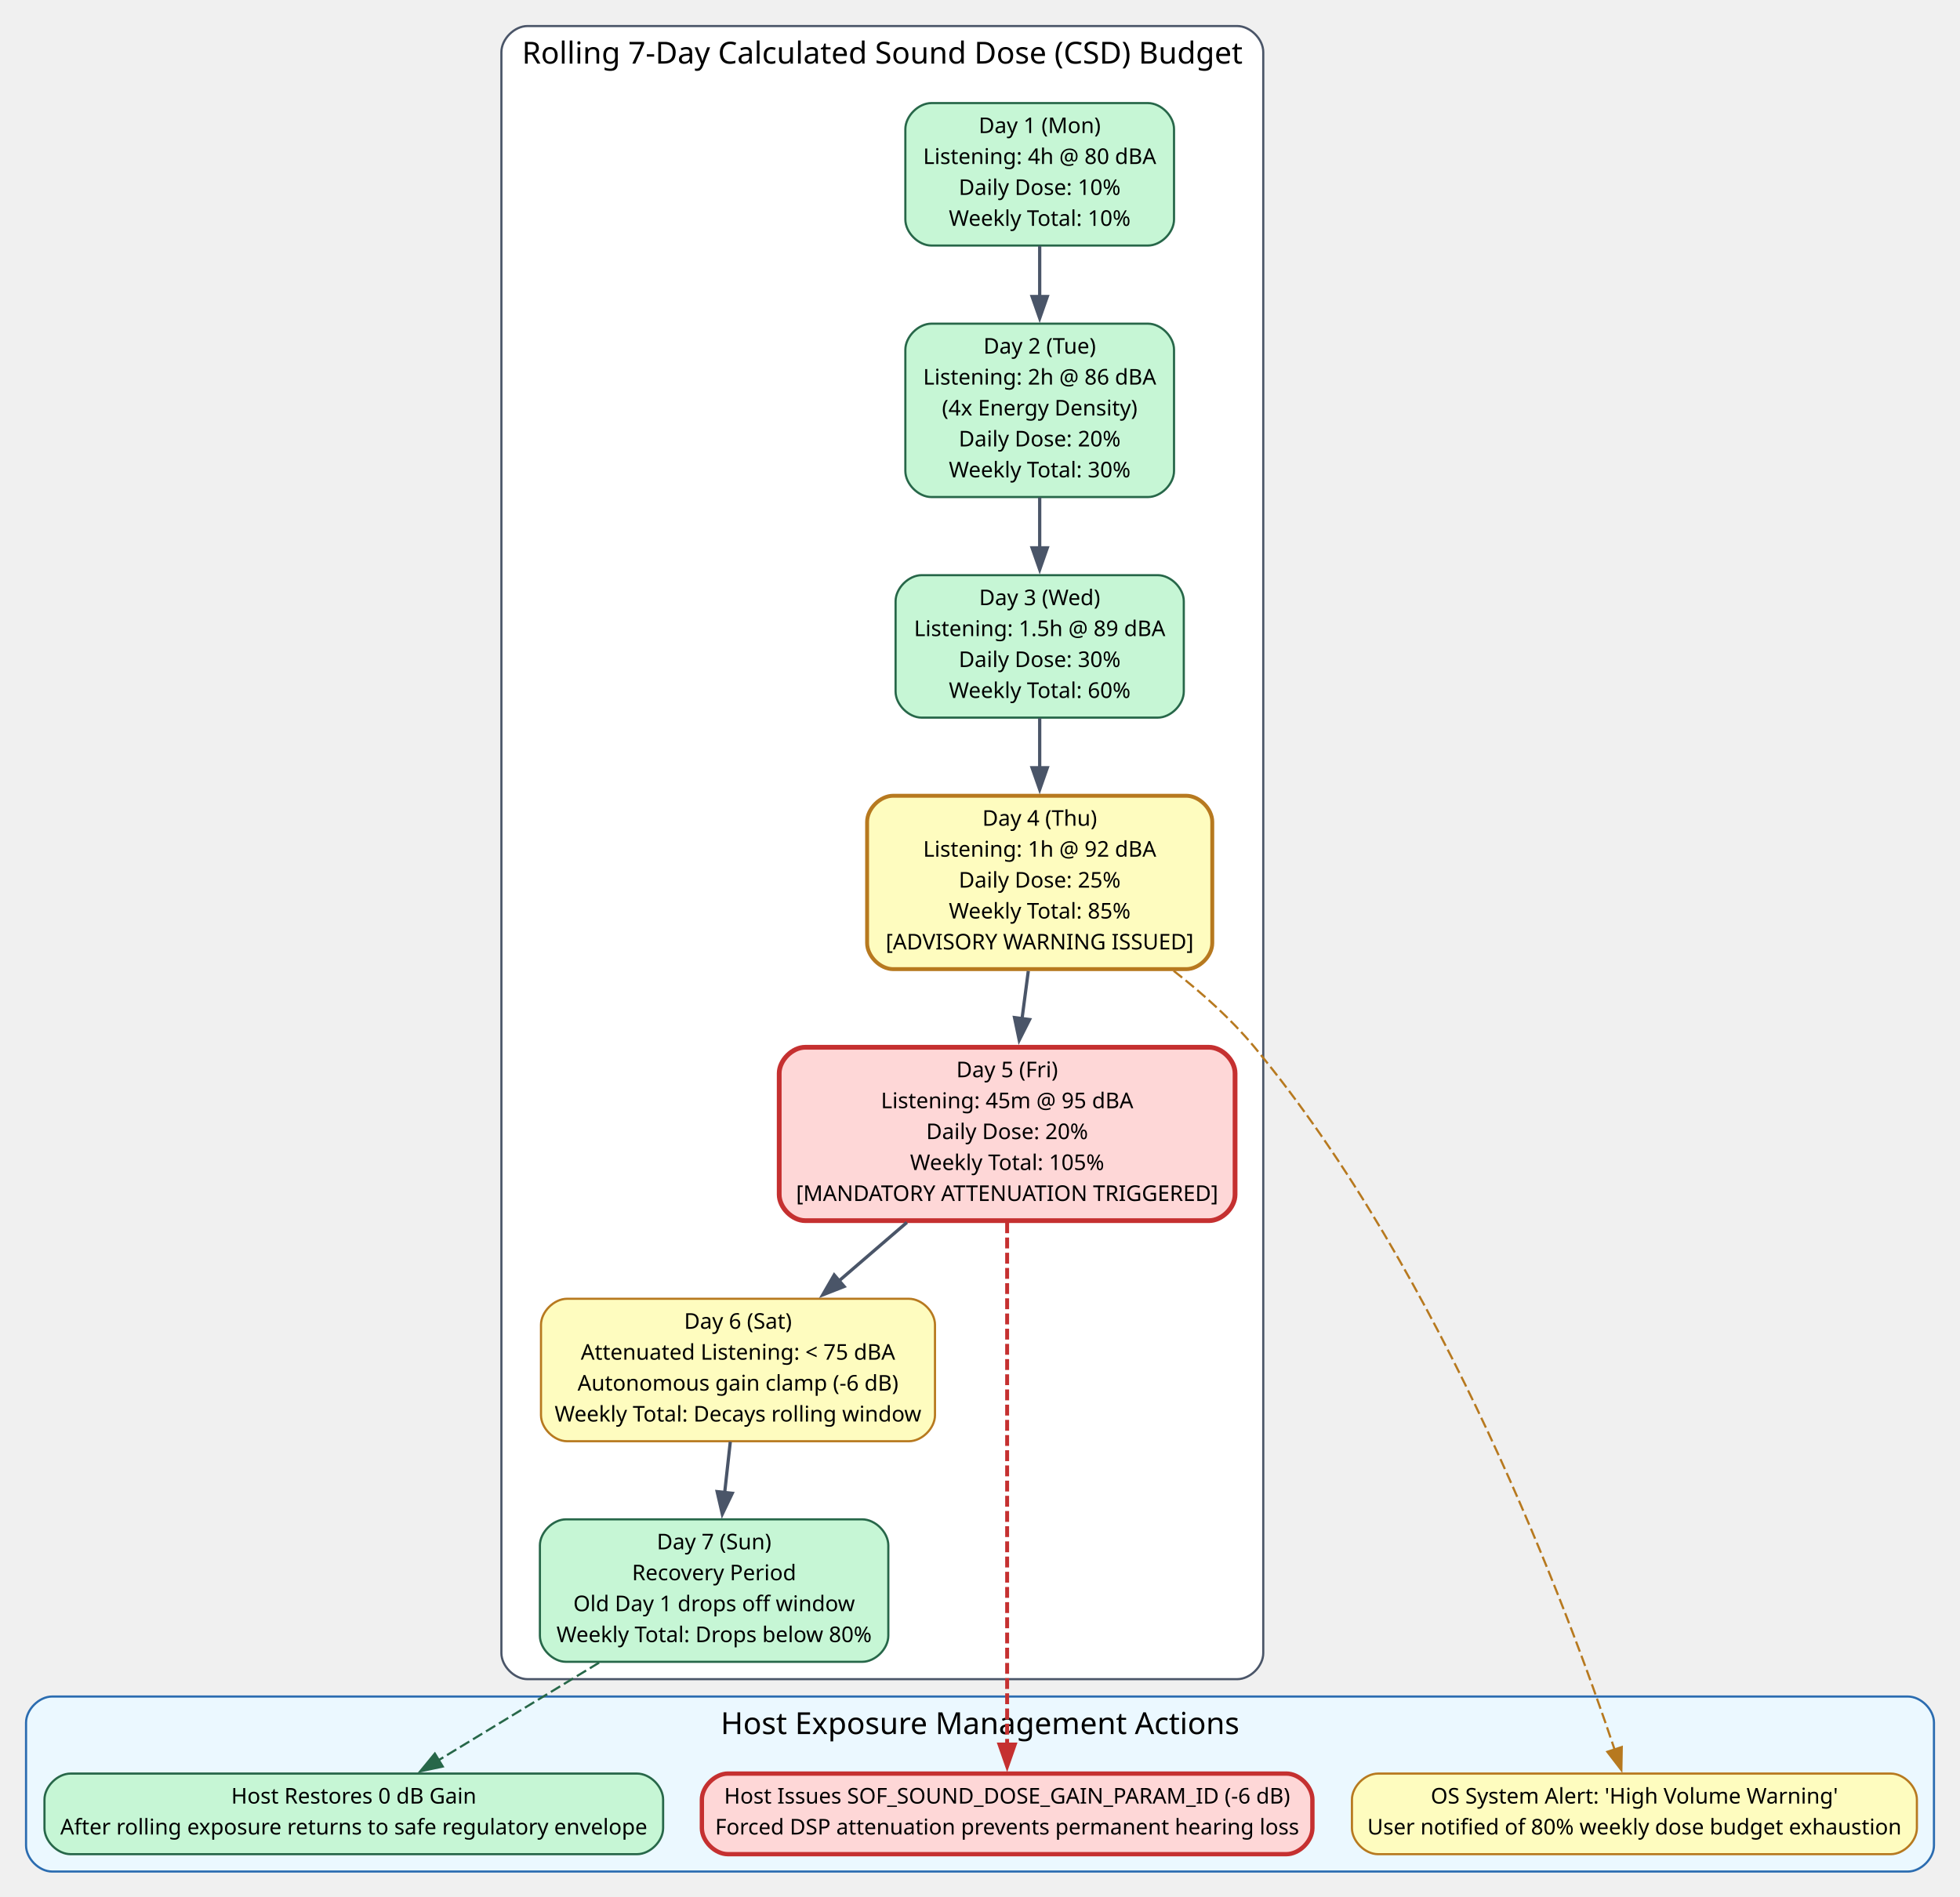
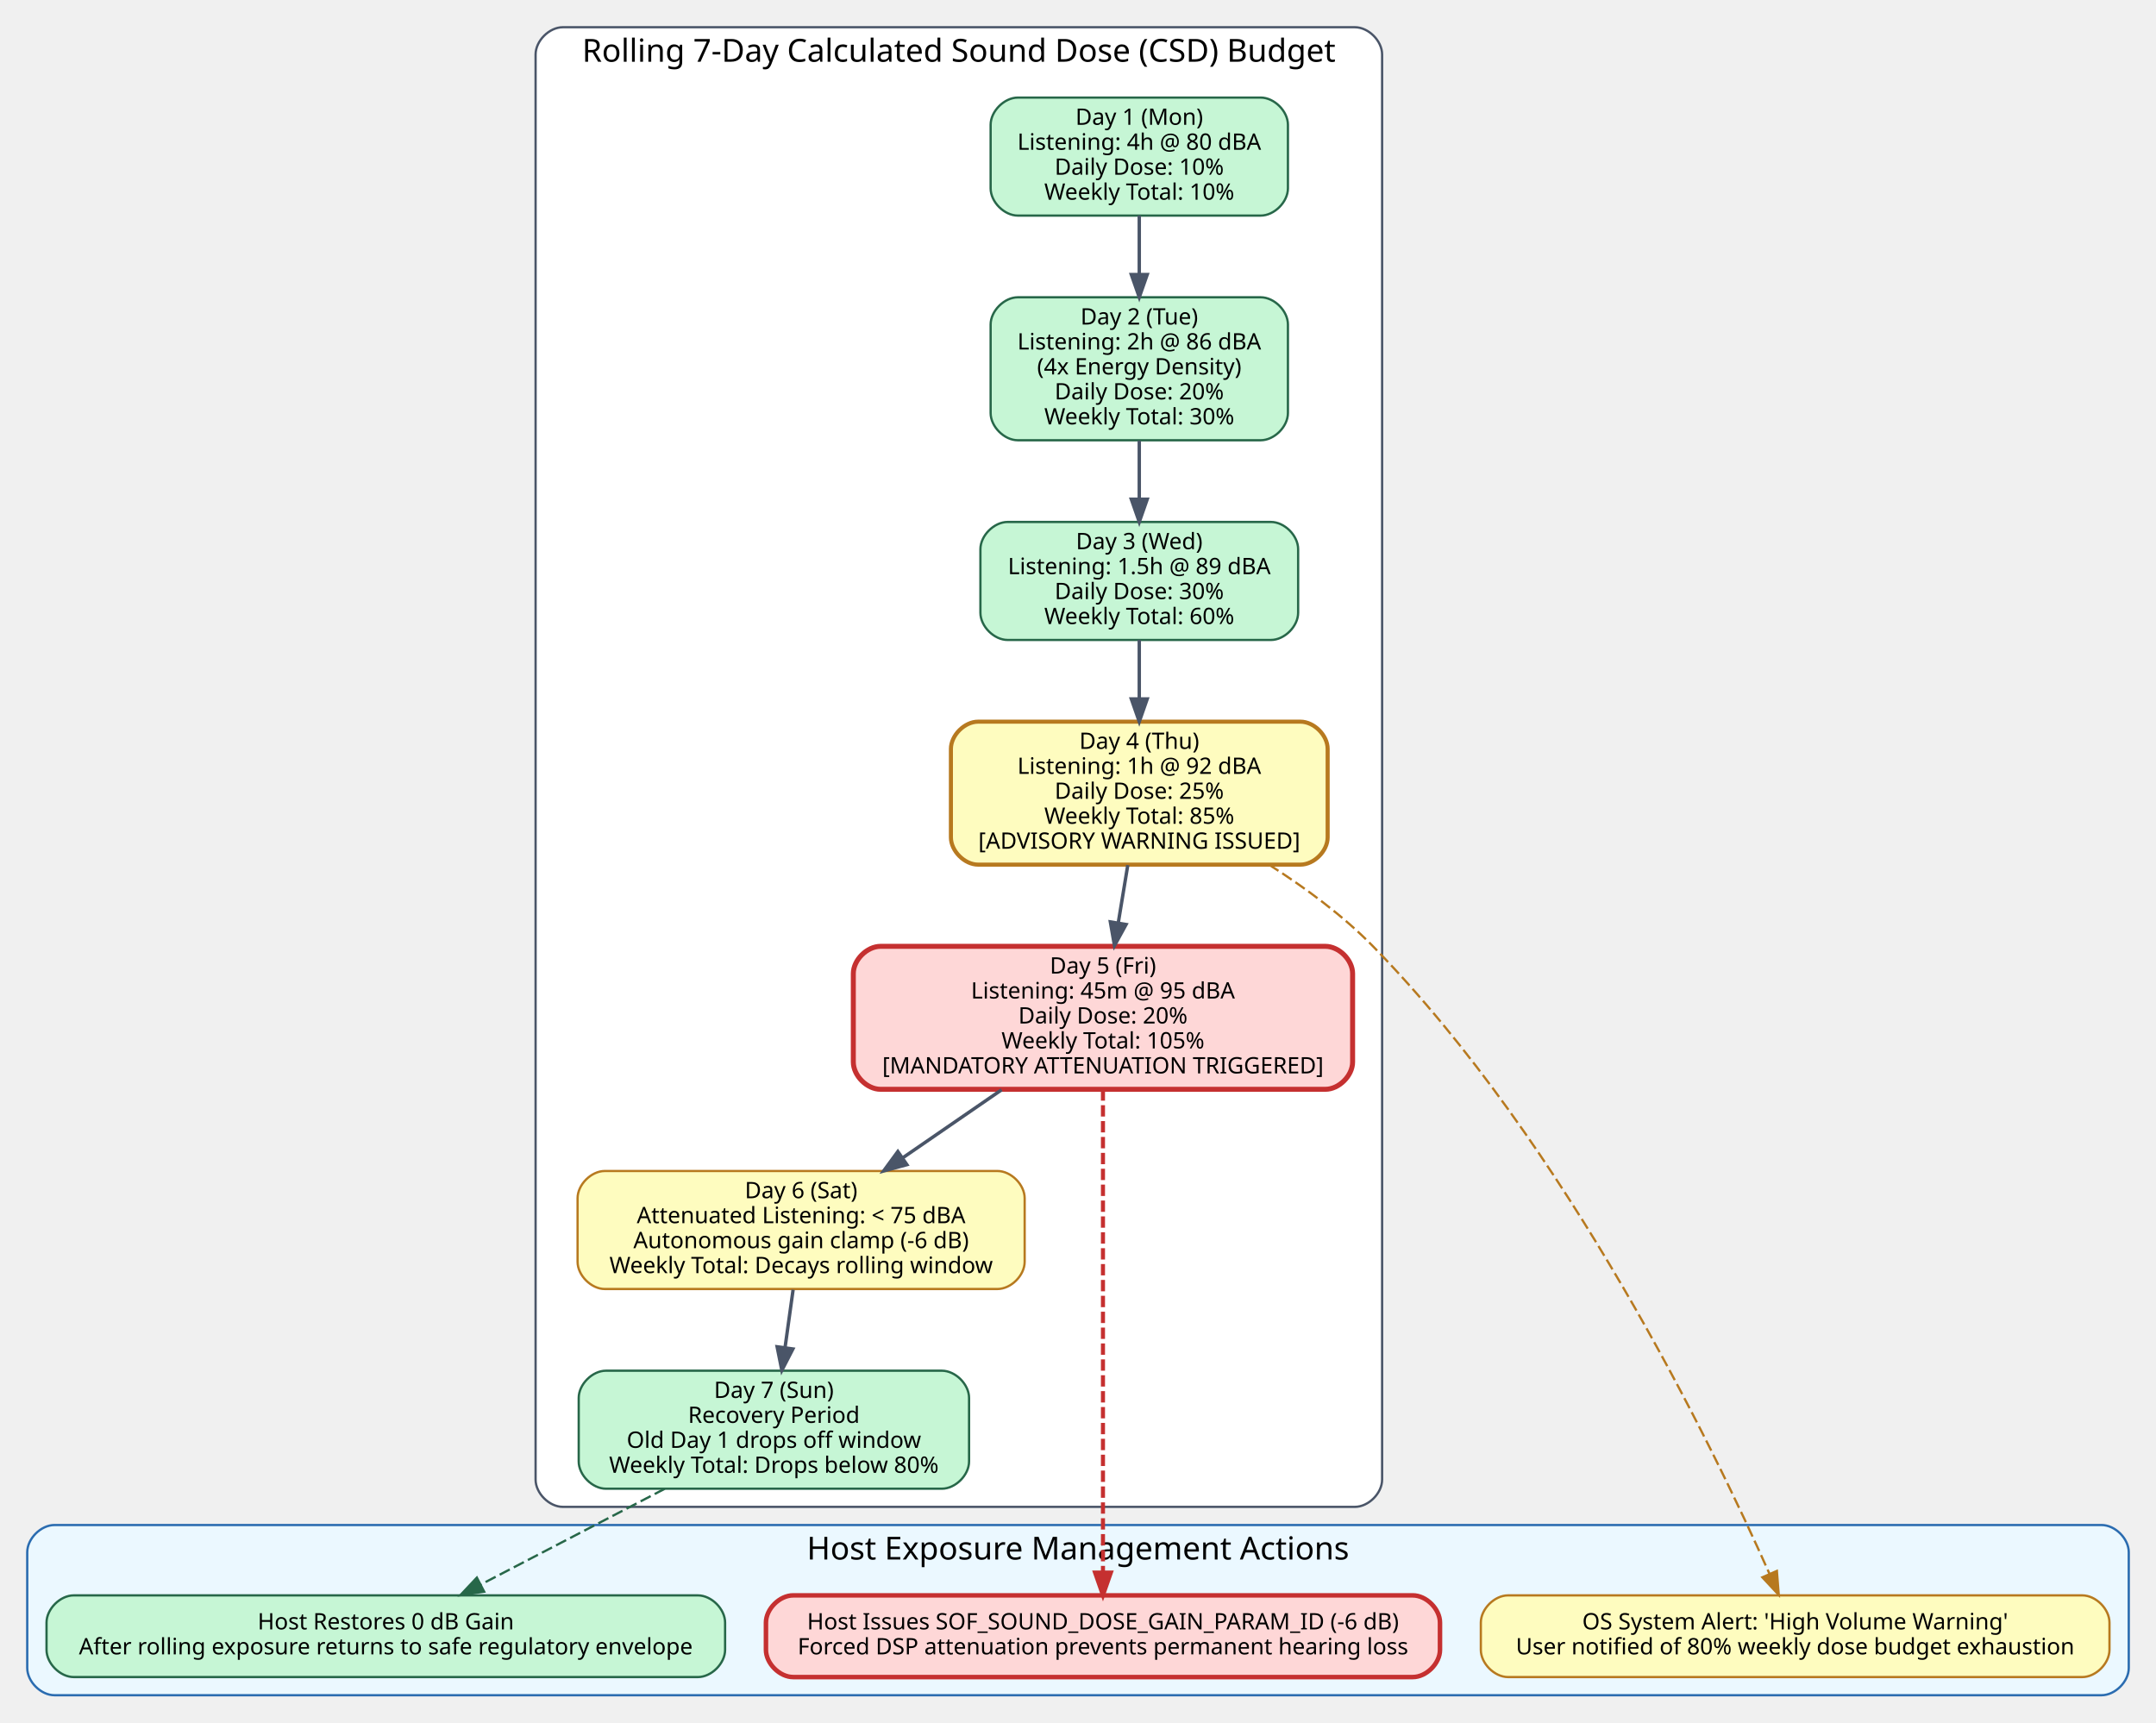
- <svg xmlns="http://www.w3.org/2000/svg" width="903pt" height="874pt" viewBox="0.00 0.00 903.00 874.00">
-   <g id="graph0" class="graph" transform="scale(1 1) rotate(0) translate(4 870.37)">
+ <svg xmlns="http://www.w3.org/2000/svg" width="950pt" height="759pt" viewBox="0.00 0.00 950.00 759.00">
+   <g id="graph0" class="graph" transform="scale(1 1) rotate(0) translate(4 755)">
    <g id="clust1" class="cluster">
-       <path fill="#ffffff" stroke="#4a5568" d="M239,-96.64C239,-96.64 566,-96.64 566,-96.64 572,-96.64 578,-102.64 578,-108.64 578,-108.64 578,-846.37 578,-846.37 578,-852.37 572,-858.37 566,-858.37 566,-858.37 239,-858.37 239,-858.37 233,-858.37 227,-852.37 227,-846.37 227,-846.37 227,-108.64 227,-108.64 227,-102.64 233,-96.64 239,-96.64" />
-       <text xml:space="preserve" text-anchor="middle" x="402.5" y="-841.07" font-family="verdana" font-size="14.00">Rolling 7-Day Calculated Sound Dose (CSD) Budget</text>
+       <path fill="#ffffff" stroke="#4a5568" d="M244,-91C244,-91 593,-91 593,-91 599,-91 605,-97 605,-103 605,-103 605,-731 605,-731 605,-737 599,-743 593,-743 593,-743 244,-743 244,-743 238,-743 232,-737 232,-731 232,-731 232,-103 232,-103 232,-97 238,-91 244,-91" />
+       <text text-anchor="middle" x="418.5" y="-727.8" font-family="verdana" font-size="14.00">Rolling 7-Day Calculated Sound Dose (CSD) Budget</text>
    </g>
    <g id="clust2" class="cluster">
-       <path fill="#ebf8ff" stroke="#2b6cb0" d="M20,-8C20,-8 875,-8 875,-8 881,-8 887,-14 887,-20 887,-20 887,-76.64 887,-76.64 887,-82.64 881,-88.64 875,-88.64 875,-88.64 20,-88.64 20,-88.64 14,-88.64 8,-82.64 8,-76.64 8,-76.64 8,-20 8,-20 8,-14 14,-8 20,-8" />
-       <text xml:space="preserve" text-anchor="middle" x="447.5" y="-71.34" font-family="verdana" font-size="14.00">Host Exposure Management Actions</text>
+       <path fill="#ebf8ff" stroke="#2b6cb0" d="M20,-8C20,-8 922,-8 922,-8 928,-8 934,-14 934,-20 934,-20 934,-71 934,-71 934,-77 928,-83 922,-83 922,-83 20,-83 20,-83 14,-83 8,-77 8,-71 8,-71 8,-20 8,-20 8,-14 14,-8 20,-8" />
+       <text text-anchor="middle" x="471" y="-67.8" font-family="verdana" font-size="14.00">Host Exposure Management Actions</text>
    </g>
    <g id="node1" class="node">
-       <path fill="#c6f6d5" stroke="#276749" d="M524.89,-822.87C524.89,-822.87 425.11,-822.87 425.11,-822.87 419.11,-822.87 413.11,-816.87 413.11,-810.87 413.11,-810.87 413.11,-769.23 413.11,-769.23 413.11,-763.23 419.11,-757.23 425.11,-757.23 425.11,-757.23 524.89,-757.23 524.89,-757.23 530.89,-757.23 536.89,-763.23 536.89,-769.23 536.89,-769.23 536.89,-810.87 536.89,-810.87 536.89,-816.87 530.89,-822.87 524.89,-822.87" />
-       <text xml:space="preserve" text-anchor="middle" x="475" y="-809.05" font-family="verdana" font-size="10.00">Day 1 (Mon)</text>
-       <text xml:space="preserve" text-anchor="middle" x="475" y="-794.8" font-family="verdana" font-size="10.00">Listening: 4h @ 80 dBA</text>
-       <text xml:space="preserve" text-anchor="middle" x="475" y="-780.55" font-family="verdana" font-size="10.00">Daily Dose: 10%</text>
-       <text xml:space="preserve" text-anchor="middle" x="475" y="-766.3" font-family="verdana" font-size="10.00">Weekly Total: 10%</text>
+       <path fill="#c6f6d5" stroke="#276749" d="M551.5,-712C551.5,-712 444.5,-712 444.5,-712 438.5,-712 432.5,-706 432.5,-700 432.5,-700 432.5,-672 432.5,-672 432.5,-666 438.5,-660 444.5,-660 444.5,-660 551.5,-660 551.5,-660 557.5,-660 563.5,-666 563.5,-672 563.5,-672 563.5,-700 563.5,-700 563.5,-706 557.5,-712 551.5,-712" />
+       <text text-anchor="middle" x="498" y="-700" font-family="verdana" font-size="10.00">Day 1 (Mon)</text>
+       <text text-anchor="middle" x="498" y="-689" font-family="verdana" font-size="10.00">Listening: 4h @ 80 dBA</text>
+       <text text-anchor="middle" x="498" y="-678" font-family="verdana" font-size="10.00">Daily Dose: 10%</text>
+       <text text-anchor="middle" x="498" y="-667" font-family="verdana" font-size="10.00">Weekly Total: 10%</text>
    </g>
    <g id="node2" class="node">
-       <path fill="#c6f6d5" stroke="#276749" d="M524.89,-721.23C524.89,-721.23 425.11,-721.23 425.11,-721.23 419.11,-721.23 413.11,-715.23 413.11,-709.23 413.11,-709.23 413.11,-653.34 413.11,-653.34 413.11,-647.34 419.11,-641.34 425.11,-641.34 425.11,-641.34 524.89,-641.34 524.89,-641.34 530.89,-641.34 536.89,-647.34 536.89,-653.34 536.89,-653.34 536.89,-709.23 536.89,-709.23 536.89,-715.23 530.89,-721.23 524.89,-721.23" />
-       <text xml:space="preserve" text-anchor="middle" x="475" y="-707.41" font-family="verdana" font-size="10.00">Day 2 (Tue)</text>
-       <text xml:space="preserve" text-anchor="middle" x="475" y="-693.16" font-family="verdana" font-size="10.00">Listening: 2h @ 86 dBA</text>
-       <text xml:space="preserve" text-anchor="middle" x="475" y="-678.91" font-family="verdana" font-size="10.00">(4x Energy Density)</text>
-       <text xml:space="preserve" text-anchor="middle" x="475" y="-664.66" font-family="verdana" font-size="10.00">Daily Dose: 20%</text>
-       <text xml:space="preserve" text-anchor="middle" x="475" y="-650.41" font-family="verdana" font-size="10.00">Weekly Total: 30%</text>
+       <path fill="#c6f6d5" stroke="#276749" d="M551.5,-624C551.5,-624 444.5,-624 444.5,-624 438.5,-624 432.5,-618 432.5,-612 432.5,-612 432.5,-573 432.5,-573 432.5,-567 438.5,-561 444.5,-561 444.5,-561 551.5,-561 551.5,-561 557.5,-561 563.5,-567 563.5,-573 563.5,-573 563.5,-612 563.5,-612 563.5,-618 557.5,-624 551.5,-624" />
+       <text text-anchor="middle" x="498" y="-612" font-family="verdana" font-size="10.00">Day 2 (Tue)</text>
+       <text text-anchor="middle" x="498" y="-601" font-family="verdana" font-size="10.00">Listening: 2h @ 86 dBA</text>
+       <text text-anchor="middle" x="498" y="-590" font-family="verdana" font-size="10.00">(4x Energy Density)</text>
+       <text text-anchor="middle" x="498" y="-579" font-family="verdana" font-size="10.00">Daily Dose: 20%</text>
+       <text text-anchor="middle" x="498" y="-568" font-family="verdana" font-size="10.00">Weekly Total: 30%</text>
    </g>
    <g id="edge1" class="edge">
-       <path fill="none" stroke="#4a5568" stroke-width="1.5" d="M475,-757.02C475,-749.59 475,-741.51 475,-733.49" />
-       <polygon fill="#4a5568" stroke="#4a5568" stroke-width="1.5" points="478.5,-733.74 475,-723.74 471.5,-733.74 478.5,-733.74" />
+       <path fill="none" stroke="#4a5568" stroke-width="1.5" d="M498,-660C498,-652.01 498,-642.95 498,-634.15" />
+       <polygon fill="#4a5568" stroke="#4a5568" stroke-width="1.5" points="501.5,-634.02 498,-624.02 494.5,-634.02 501.5,-634.02" />
    </g>
    <g id="node3" class="node">
-       <path fill="#c6f6d5" stroke="#276749" d="M529.39,-605.34C529.39,-605.34 420.61,-605.34 420.61,-605.34 414.61,-605.34 408.61,-599.34 408.61,-593.34 408.61,-593.34 408.61,-551.7 408.61,-551.7 408.61,-545.7 414.61,-539.7 420.61,-539.7 420.61,-539.7 529.39,-539.7 529.39,-539.7 535.39,-539.7 541.39,-545.7 541.39,-551.7 541.39,-551.7 541.39,-593.34 541.39,-593.34 541.39,-599.34 535.39,-605.34 529.39,-605.34" />
-       <text xml:space="preserve" text-anchor="middle" x="475" y="-591.52" font-family="verdana" font-size="10.00">Day 3 (Wed)</text>
-       <text xml:space="preserve" text-anchor="middle" x="475" y="-577.27" font-family="verdana" font-size="10.00">Listening: 1.5h @ 89 dBA</text>
-       <text xml:space="preserve" text-anchor="middle" x="475" y="-563.02" font-family="verdana" font-size="10.00">Daily Dose: 30%</text>
-       <text xml:space="preserve" text-anchor="middle" x="475" y="-548.77" font-family="verdana" font-size="10.00">Weekly Total: 60%</text>
+       <path fill="#c6f6d5" stroke="#276749" d="M556,-525C556,-525 440,-525 440,-525 434,-525 428,-519 428,-513 428,-513 428,-485 428,-485 428,-479 434,-473 440,-473 440,-473 556,-473 556,-473 562,-473 568,-479 568,-485 568,-485 568,-513 568,-513 568,-519 562,-525 556,-525" />
+       <text text-anchor="middle" x="498" y="-513" font-family="verdana" font-size="10.00">Day 3 (Wed)</text>
+       <text text-anchor="middle" x="498" y="-502" font-family="verdana" font-size="10.00">Listening: 1.5h @ 89 dBA</text>
+       <text text-anchor="middle" x="498" y="-491" font-family="verdana" font-size="10.00">Daily Dose: 30%</text>
+       <text text-anchor="middle" x="498" y="-480" font-family="verdana" font-size="10.00">Weekly Total: 60%</text>
    </g>
    <g id="edge2" class="edge">
-       <path fill="none" stroke="#4a5568" stroke-width="1.5" d="M475,-641.14C475,-633.57 475,-625.6 475,-617.88" />
-       <polygon fill="#4a5568" stroke="#4a5568" stroke-width="1.5" points="478.5,-617.94 475,-607.94 471.5,-617.94 478.5,-617.94" />
+       <path fill="none" stroke="#4a5568" stroke-width="1.5" d="M498,-560.78C498,-552.51 498,-543.51 498,-535.02" />
+       <polygon fill="#4a5568" stroke="#4a5568" stroke-width="1.5" points="501.5,-535.02 498,-525.02 494.5,-535.02 501.5,-535.02" />
    </g>
    <g id="node4" class="node">
-       <path fill="#fefcbf" stroke="#b7791f" stroke-width="1.8" d="M542.51,-503.7C542.51,-503.7 407.49,-503.7 407.49,-503.7 401.49,-503.7 395.49,-497.7 395.49,-491.7 395.49,-491.7 395.49,-435.81 395.49,-435.81 395.49,-429.81 401.49,-423.81 407.49,-423.81 407.49,-423.81 542.51,-423.81 542.51,-423.81 548.51,-423.81 554.51,-429.81 554.51,-435.81 554.51,-435.81 554.51,-491.7 554.51,-491.7 554.51,-497.7 548.51,-503.7 542.51,-503.7" />
-       <text xml:space="preserve" text-anchor="middle" x="475" y="-489.88" font-family="verdana" font-size="10.00">Day 4 (Thu)</text>
-       <text xml:space="preserve" text-anchor="middle" x="475" y="-475.63" font-family="verdana" font-size="10.00">Listening: 1h @ 92 dBA</text>
-       <text xml:space="preserve" text-anchor="middle" x="475" y="-461.38" font-family="verdana" font-size="10.00">Daily Dose: 25%</text>
-       <text xml:space="preserve" text-anchor="middle" x="475" y="-447.13" font-family="verdana" font-size="10.00">Weekly Total: 85%</text>
-       <text xml:space="preserve" text-anchor="middle" x="475" y="-432.88" font-family="verdana" font-size="10.00">[ADVISORY WARNING ISSUED]</text>
+       <path fill="#fefcbf" stroke="#b7791f" stroke-width="1.8" d="M569,-437C569,-437 427,-437 427,-437 421,-437 415,-431 415,-425 415,-425 415,-386 415,-386 415,-380 421,-374 427,-374 427,-374 569,-374 569,-374 575,-374 581,-380 581,-386 581,-386 581,-425 581,-425 581,-431 575,-437 569,-437" />
+       <text text-anchor="middle" x="498" y="-425" font-family="verdana" font-size="10.00">Day 4 (Thu)</text>
+       <text text-anchor="middle" x="498" y="-414" font-family="verdana" font-size="10.00">Listening: 1h @ 92 dBA</text>
+       <text text-anchor="middle" x="498" y="-403" font-family="verdana" font-size="10.00">Daily Dose: 25%</text>
+       <text text-anchor="middle" x="498" y="-392" font-family="verdana" font-size="10.00">Weekly Total: 85%</text>
+       <text text-anchor="middle" x="498" y="-381" font-family="verdana" font-size="10.00">[ADVISORY WARNING ISSUED]</text>
    </g>
    <g id="edge3" class="edge">
-       <path fill="none" stroke="#4a5568" stroke-width="1.5" d="M475,-539.49C475,-532.23 475,-524.35 475,-516.51" />
-       <polygon fill="#4a5568" stroke="#4a5568" stroke-width="1.5" points="478.5,-516.6 475,-506.6 471.5,-516.6 478.5,-516.6" />
+       <path fill="none" stroke="#4a5568" stroke-width="1.5" d="M498,-473C498,-465.01 498,-455.95 498,-447.15" />
+       <polygon fill="#4a5568" stroke="#4a5568" stroke-width="1.5" points="501.5,-447.02 498,-437.02 494.5,-447.02 501.5,-447.02" />
    </g>
    <g id="node5" class="node">
-       <path fill="#fed7d7" stroke="#c53030" stroke-width="2.2" d="M553.01,-387.81C553.01,-387.81 366.99,-387.81 366.99,-387.81 360.99,-387.81 354.99,-381.81 354.99,-375.81 354.99,-375.81 354.99,-319.92 354.99,-319.92 354.99,-313.92 360.99,-307.92 366.99,-307.92 366.99,-307.92 553.01,-307.92 553.01,-307.92 559.01,-307.92 565.01,-313.92 565.01,-319.92 565.01,-319.92 565.01,-375.81 565.01,-375.81 565.01,-381.81 559.01,-387.81 553.01,-387.81" />
-       <text xml:space="preserve" text-anchor="middle" x="460" y="-373.99" font-family="verdana" font-size="10.00">Day 5 (Fri)</text>
-       <text xml:space="preserve" text-anchor="middle" x="460" y="-359.74" font-family="verdana" font-size="10.00">Listening: 45m @ 95 dBA</text>
-       <text xml:space="preserve" text-anchor="middle" x="460" y="-345.49" font-family="verdana" font-size="10.00">Daily Dose: 20%</text>
-       <text xml:space="preserve" text-anchor="middle" x="460" y="-331.24" font-family="verdana" font-size="10.00">Weekly Total: 105%</text>
-       <text xml:space="preserve" text-anchor="middle" x="460" y="-316.99" font-family="verdana" font-size="10.00">[MANDATORY ATTENUATION TRIGGERED]</text>
+       <path fill="#fed7d7" stroke="#c53030" stroke-width="2.2" d="M580,-338C580,-338 384,-338 384,-338 378,-338 372,-332 372,-326 372,-326 372,-287 372,-287 372,-281 378,-275 384,-275 384,-275 580,-275 580,-275 586,-275 592,-281 592,-287 592,-287 592,-326 592,-326 592,-332 586,-338 580,-338" />
+       <text text-anchor="middle" x="482" y="-326" font-family="verdana" font-size="10.00">Day 5 (Fri)</text>
+       <text text-anchor="middle" x="482" y="-315" font-family="verdana" font-size="10.00">Listening: 45m @ 95 dBA</text>
+       <text text-anchor="middle" x="482" y="-304" font-family="verdana" font-size="10.00">Daily Dose: 20%</text>
+       <text text-anchor="middle" x="482" y="-293" font-family="verdana" font-size="10.00">Weekly Total: 105%</text>
+       <text text-anchor="middle" x="482" y="-282" font-family="verdana" font-size="10.00">[MANDATORY ATTENUATION TRIGGERED]</text>
    </g>
    <g id="edge4" class="edge">
-       <path fill="none" stroke="#4a5568" stroke-width="1.5" d="M469.75,-422.92C468.81,-415.77 467.82,-408.22 466.84,-400.78" />
-       <polygon fill="#4a5568" stroke="#4a5568" stroke-width="1.5" points="470.34,-400.58 465.57,-391.12 463.4,-401.49 470.34,-400.58" />
+       <path fill="none" stroke="#4a5568" stroke-width="1.5" d="M492.94,-373.81C491.61,-365.76 490.16,-356.95 488.76,-348.46" />
+       <polygon fill="#4a5568" stroke="#4a5568" stroke-width="1.5" points="492.17,-347.62 487.08,-338.32 485.26,-348.76 492.17,-347.62" />
    </g>
    <g id="node8" class="node">
-       <path fill="#fefcbf" stroke="#b7791f" d="M867.14,-53.14C867.14,-53.14 630.86,-53.14 630.86,-53.14 624.86,-53.14 618.86,-47.14 618.86,-41.14 618.86,-41.14 618.86,-28 618.86,-28 618.86,-22 624.86,-16 630.86,-16 630.86,-16 867.14,-16 867.14,-16 873.14,-16 879.14,-22 879.14,-28 879.14,-28 879.14,-41.14 879.14,-41.14 879.14,-47.14 873.14,-53.14 867.14,-53.14" />
-       <text xml:space="preserve" text-anchor="middle" x="749" y="-39.32" font-family="verdana" font-size="10.00">OS System Alert: 'High Volume Warning'</text>
-       <text xml:space="preserve" text-anchor="middle" x="749" y="-25.07" font-family="verdana" font-size="10.00">User notified of 80% weekly dose budget exhaustion</text>
+       <path fill="#fefcbf" stroke="#b7791f" d="M913.5,-52C913.5,-52 660.5,-52 660.5,-52 654.5,-52 648.5,-46 648.5,-40 648.5,-40 648.5,-28 648.5,-28 648.5,-22 654.5,-16 660.5,-16 660.5,-16 913.5,-16 913.5,-16 919.5,-16 925.5,-22 925.5,-28 925.5,-28 925.5,-40 925.5,-40 925.5,-46 919.5,-52 913.5,-52" />
+       <text text-anchor="middle" x="787" y="-37" font-family="verdana" font-size="10.00">OS System Alert: 'High Volume Warning'</text>
+       <text text-anchor="middle" x="787" y="-26" font-family="verdana" font-size="10.00">User notified of 80% weekly dose budget exhaustion</text>
    </g>
    <g id="edge7" class="edge">
-       <path fill="none" stroke="#b7791f" stroke-dasharray="5,2" d="M536.73,-423.02C550.06,-412.62 563.34,-400.67 574,-387.81 660.95,-282.87 718.69,-127.47 739.92,-64.07" />
-       <polygon fill="#b7791f" stroke="#b7791f" points="743.17,-65.36 742.98,-54.77 736.53,-63.17 743.17,-65.36" />
+       <path fill="none" stroke="#b7791f" stroke-dasharray="5,2" d="M555.14,-373.99C571.09,-363.85 587.68,-351.62 601,-338 686.27,-250.77 750.74,-117.64 775.7,-61.47" />
+       <polygon fill="#b7791f" stroke="#b7791f" points="778.95,-62.77 779.77,-52.21 772.54,-59.96 778.95,-62.77" />
    </g>
    <g id="node6" class="node">
-       <path fill="#fefcbf" stroke="#b7791f" d="M414.76,-271.92C414.76,-271.92 257.24,-271.92 257.24,-271.92 251.24,-271.92 245.24,-265.92 245.24,-259.92 245.24,-259.92 245.24,-218.28 245.24,-218.28 245.24,-212.28 251.24,-206.28 257.24,-206.28 257.24,-206.28 414.76,-206.28 414.76,-206.28 420.76,-206.28 426.76,-212.28 426.76,-218.28 426.76,-218.28 426.76,-259.92 426.76,-259.92 426.76,-265.92 420.76,-271.92 414.76,-271.92" />
-       <text xml:space="preserve" text-anchor="middle" x="336" y="-258.1" font-family="verdana" font-size="10.00">Day 6 (Sat)</text>
-       <text xml:space="preserve" text-anchor="middle" x="336" y="-243.85" font-family="verdana" font-size="10.00">Attenuated Listening: &lt; 75 dBA</text>
-       <text xml:space="preserve" text-anchor="middle" x="336" y="-229.6" font-family="verdana" font-size="10.00">Autonomous gain clamp (-6 dB)</text>
-       <text xml:space="preserve" text-anchor="middle" x="336" y="-215.35" font-family="verdana" font-size="10.00">Weekly Total: Decays rolling window</text>
+       <path fill="#fefcbf" stroke="#b7791f" d="M435.5,-239C435.5,-239 262.5,-239 262.5,-239 256.5,-239 250.5,-233 250.5,-227 250.5,-227 250.5,-199 250.5,-199 250.5,-193 256.5,-187 262.5,-187 262.5,-187 435.5,-187 435.5,-187 441.5,-187 447.5,-193 447.5,-199 447.5,-199 447.5,-227 447.5,-227 447.5,-233 441.5,-239 435.5,-239" />
+       <text text-anchor="middle" x="349" y="-227" font-family="verdana" font-size="10.00">Day 6 (Sat)</text>
+       <text text-anchor="middle" x="349" y="-216" font-family="verdana" font-size="10.00">Attenuated Listening: &lt; 75 dBA</text>
+       <text text-anchor="middle" x="349" y="-205" font-family="verdana" font-size="10.00">Autonomous gain clamp (-6 dB)</text>
+       <text text-anchor="middle" x="349" y="-194" font-family="verdana" font-size="10.00">Weekly Total: Decays rolling window</text>
    </g>
    <g id="edge5" class="edge">
-       <path fill="none" stroke="#4a5568" stroke-width="1.5" d="M413.83,-307.11C403.6,-298.3 392.76,-288.97 382.52,-280.15" />
-       <polygon fill="#4a5568" stroke="#4a5568" stroke-width="1.5" points="384.9,-277.58 375.03,-273.71 380.33,-282.89 384.9,-277.58" />
+       <path fill="none" stroke="#4a5568" stroke-width="1.5" d="M437.34,-274.78C423.34,-265.15 407.89,-254.52 393.88,-244.88" />
+       <polygon fill="#4a5568" stroke="#4a5568" stroke-width="1.5" points="395.59,-241.8 385.36,-239.02 391.62,-247.57 395.59,-241.8" />
    </g>
    <g id="node9" class="node">
-       <path fill="#fed7d7" stroke="#c53030" stroke-width="2" d="M588.64,-53.14C588.64,-53.14 331.36,-53.14 331.36,-53.14 325.36,-53.14 319.36,-47.14 319.36,-41.14 319.36,-41.14 319.36,-28 319.36,-28 319.36,-22 325.36,-16 331.36,-16 331.36,-16 588.64,-16 588.64,-16 594.64,-16 600.64,-22 600.64,-28 600.64,-28 600.64,-41.14 600.64,-41.14 600.64,-47.14 594.64,-53.14 588.64,-53.14" />
-       <text xml:space="preserve" text-anchor="middle" x="460" y="-39.32" font-family="verdana" font-size="10.00">Host Issues SOF_SOUND_DOSE_GAIN_PARAM_ID (-6 dB)</text>
-       <text xml:space="preserve" text-anchor="middle" x="460" y="-25.07" font-family="verdana" font-size="10.00">Forced DSP attenuation prevents permanent hearing loss</text>
+       <path fill="#fed7d7" stroke="#c53030" stroke-width="2" d="M618.5,-52C618.5,-52 345.5,-52 345.5,-52 339.5,-52 333.5,-46 333.5,-40 333.5,-40 333.5,-28 333.5,-28 333.5,-22 339.5,-16 345.5,-16 345.5,-16 618.5,-16 618.5,-16 624.5,-16 630.5,-22 630.5,-28 630.5,-28 630.5,-40 630.5,-40 630.5,-46 624.5,-52 618.5,-52" />
+       <text text-anchor="middle" x="482" y="-37" font-family="verdana" font-size="10.00">Host Issues SOF_SOUND_DOSE_GAIN_PARAM_ID (-6 dB)</text>
+       <text text-anchor="middle" x="482" y="-26" font-family="verdana" font-size="10.00">Forced DSP attenuation prevents permanent hearing loss</text>
    </g>
    <g id="edge8" class="edge">
-       <path fill="none" stroke="#c53030" stroke-width="1.8" stroke-dasharray="5,2" d="M460,-307.12C460,-244.28 460,-123.29 460,-66.47" />
-       <polygon fill="#c53030" stroke="#c53030" stroke-width="1.8" points="463.5,-66.52 460,-56.52 456.5,-66.52 463.5,-66.52" />
+       <path fill="none" stroke="#c53030" stroke-width="1.8" stroke-dasharray="5,2" d="M482,-275C482,-221.83 482,-113.04 482,-62.25" />
+       <polygon fill="#c53030" stroke="#c53030" stroke-width="1.8" points="485.5,-62.05 482,-52.05 478.5,-62.05 485.5,-62.05" />
    </g>
    <g id="node7" class="node">
-       <path fill="#c6f6d5" stroke="#276749" d="M393.26,-170.28C393.26,-170.28 256.74,-170.28 256.74,-170.28 250.74,-170.28 244.74,-164.28 244.74,-158.28 244.74,-158.28 244.74,-116.64 244.74,-116.64 244.74,-110.64 250.74,-104.64 256.74,-104.64 256.74,-104.64 393.26,-104.64 393.26,-104.64 399.26,-104.64 405.26,-110.64 405.26,-116.64 405.26,-116.64 405.26,-158.28 405.26,-158.28 405.26,-164.28 399.26,-170.28 393.26,-170.28" />
-       <text xml:space="preserve" text-anchor="middle" x="325" y="-156.46" font-family="verdana" font-size="10.00">Day 7 (Sun)</text>
-       <text xml:space="preserve" text-anchor="middle" x="325" y="-142.21" font-family="verdana" font-size="10.00">Recovery Period</text>
-       <text xml:space="preserve" text-anchor="middle" x="325" y="-127.96" font-family="verdana" font-size="10.00">Old Day 1 drops off window</text>
-       <text xml:space="preserve" text-anchor="middle" x="325" y="-113.71" font-family="verdana" font-size="10.00">Weekly Total: Drops below 80%</text>
+       <path fill="#c6f6d5" stroke="#276749" d="M411,-151C411,-151 263,-151 263,-151 257,-151 251,-145 251,-139 251,-139 251,-111 251,-111 251,-105 257,-99 263,-99 263,-99 411,-99 411,-99 417,-99 423,-105 423,-111 423,-111 423,-139 423,-139 423,-145 417,-151 411,-151" />
+       <text text-anchor="middle" x="337" y="-139" font-family="verdana" font-size="10.00">Day 7 (Sun)</text>
+       <text text-anchor="middle" x="337" y="-128" font-family="verdana" font-size="10.00">Recovery Period</text>
+       <text text-anchor="middle" x="337" y="-117" font-family="verdana" font-size="10.00">Old Day 1 drops off window</text>
+       <text text-anchor="middle" x="337" y="-106" font-family="verdana" font-size="10.00">Weekly Total: Drops below 80%</text>
    </g>
    <g id="edge6" class="edge">
-       <path fill="none" stroke="#4a5568" stroke-width="1.5" d="M332.46,-206.02C331.63,-198.56 330.74,-190.48 329.87,-182.59" />
-       <polygon fill="#4a5568" stroke="#4a5568" stroke-width="1.5" points="333.36,-182.29 328.78,-172.73 326.4,-183.06 333.36,-182.29" />
+       <path fill="none" stroke="#4a5568" stroke-width="1.5" d="M345.46,-186.66C344.35,-178.7 343.11,-169.76 341.92,-161.24" />
+       <polygon fill="#4a5568" stroke="#4a5568" stroke-width="1.5" points="345.36,-160.58 340.51,-151.16 338.43,-161.54 345.36,-160.58" />
    </g>
    <g id="node10" class="node">
-       <path fill="#c6f6d5" stroke="#276749" d="M289.51,-53.14C289.51,-53.14 28.49,-53.14 28.49,-53.14 22.49,-53.14 16.49,-47.14 16.49,-41.14 16.49,-41.14 16.49,-28 16.49,-28 16.49,-22 22.49,-16 28.49,-16 28.49,-16 289.51,-16 289.51,-16 295.51,-16 301.51,-22 301.51,-28 301.51,-28 301.51,-41.14 301.51,-41.14 301.51,-47.14 295.51,-53.14 289.51,-53.14" />
-       <text xml:space="preserve" text-anchor="middle" x="159" y="-39.32" font-family="verdana" font-size="10.00">Host Restores 0 dB Gain</text>
-       <text xml:space="preserve" text-anchor="middle" x="159" y="-25.07" font-family="verdana" font-size="10.00">After rolling exposure returns to safe regulatory envelope</text>
+       <path fill="#c6f6d5" stroke="#276749" d="M303.5,-52C303.5,-52 28.5,-52 28.5,-52 22.5,-52 16.5,-46 16.5,-40 16.5,-40 16.5,-28 16.5,-28 16.5,-22 22.5,-16 28.5,-16 28.5,-16 303.5,-16 303.5,-16 309.5,-16 315.5,-22 315.5,-28 315.5,-28 315.5,-40 315.5,-40 315.5,-46 309.5,-52 303.5,-52" />
+       <text text-anchor="middle" x="166" y="-37" font-family="verdana" font-size="10.00">Host Restores 0 dB Gain</text>
+       <text text-anchor="middle" x="166" y="-26" font-family="verdana" font-size="10.00">After rolling exposure returns to safe regulatory envelope</text>
    </g>
    <g id="edge9" class="edge">
-       <path fill="none" stroke="#276749" stroke-dasharray="5,2" d="M272.02,-104.26C247.99,-89.66 220.09,-72.7 198.02,-59.28" />
-       <polygon fill="#276749" stroke="#276749" points="199.98,-56.38 189.62,-54.18 196.34,-62.36 199.98,-56.38" />
+       <path fill="none" stroke="#276749" stroke-dasharray="5,2" d="M288.91,-98.97C263.42,-85.71 232.41,-69.56 207.91,-56.81" />
+       <polygon fill="#276749" stroke="#276749" points="209.35,-53.62 198.86,-52.1 206.12,-59.83 209.35,-53.62" />
    </g>
  </g>
</svg>
